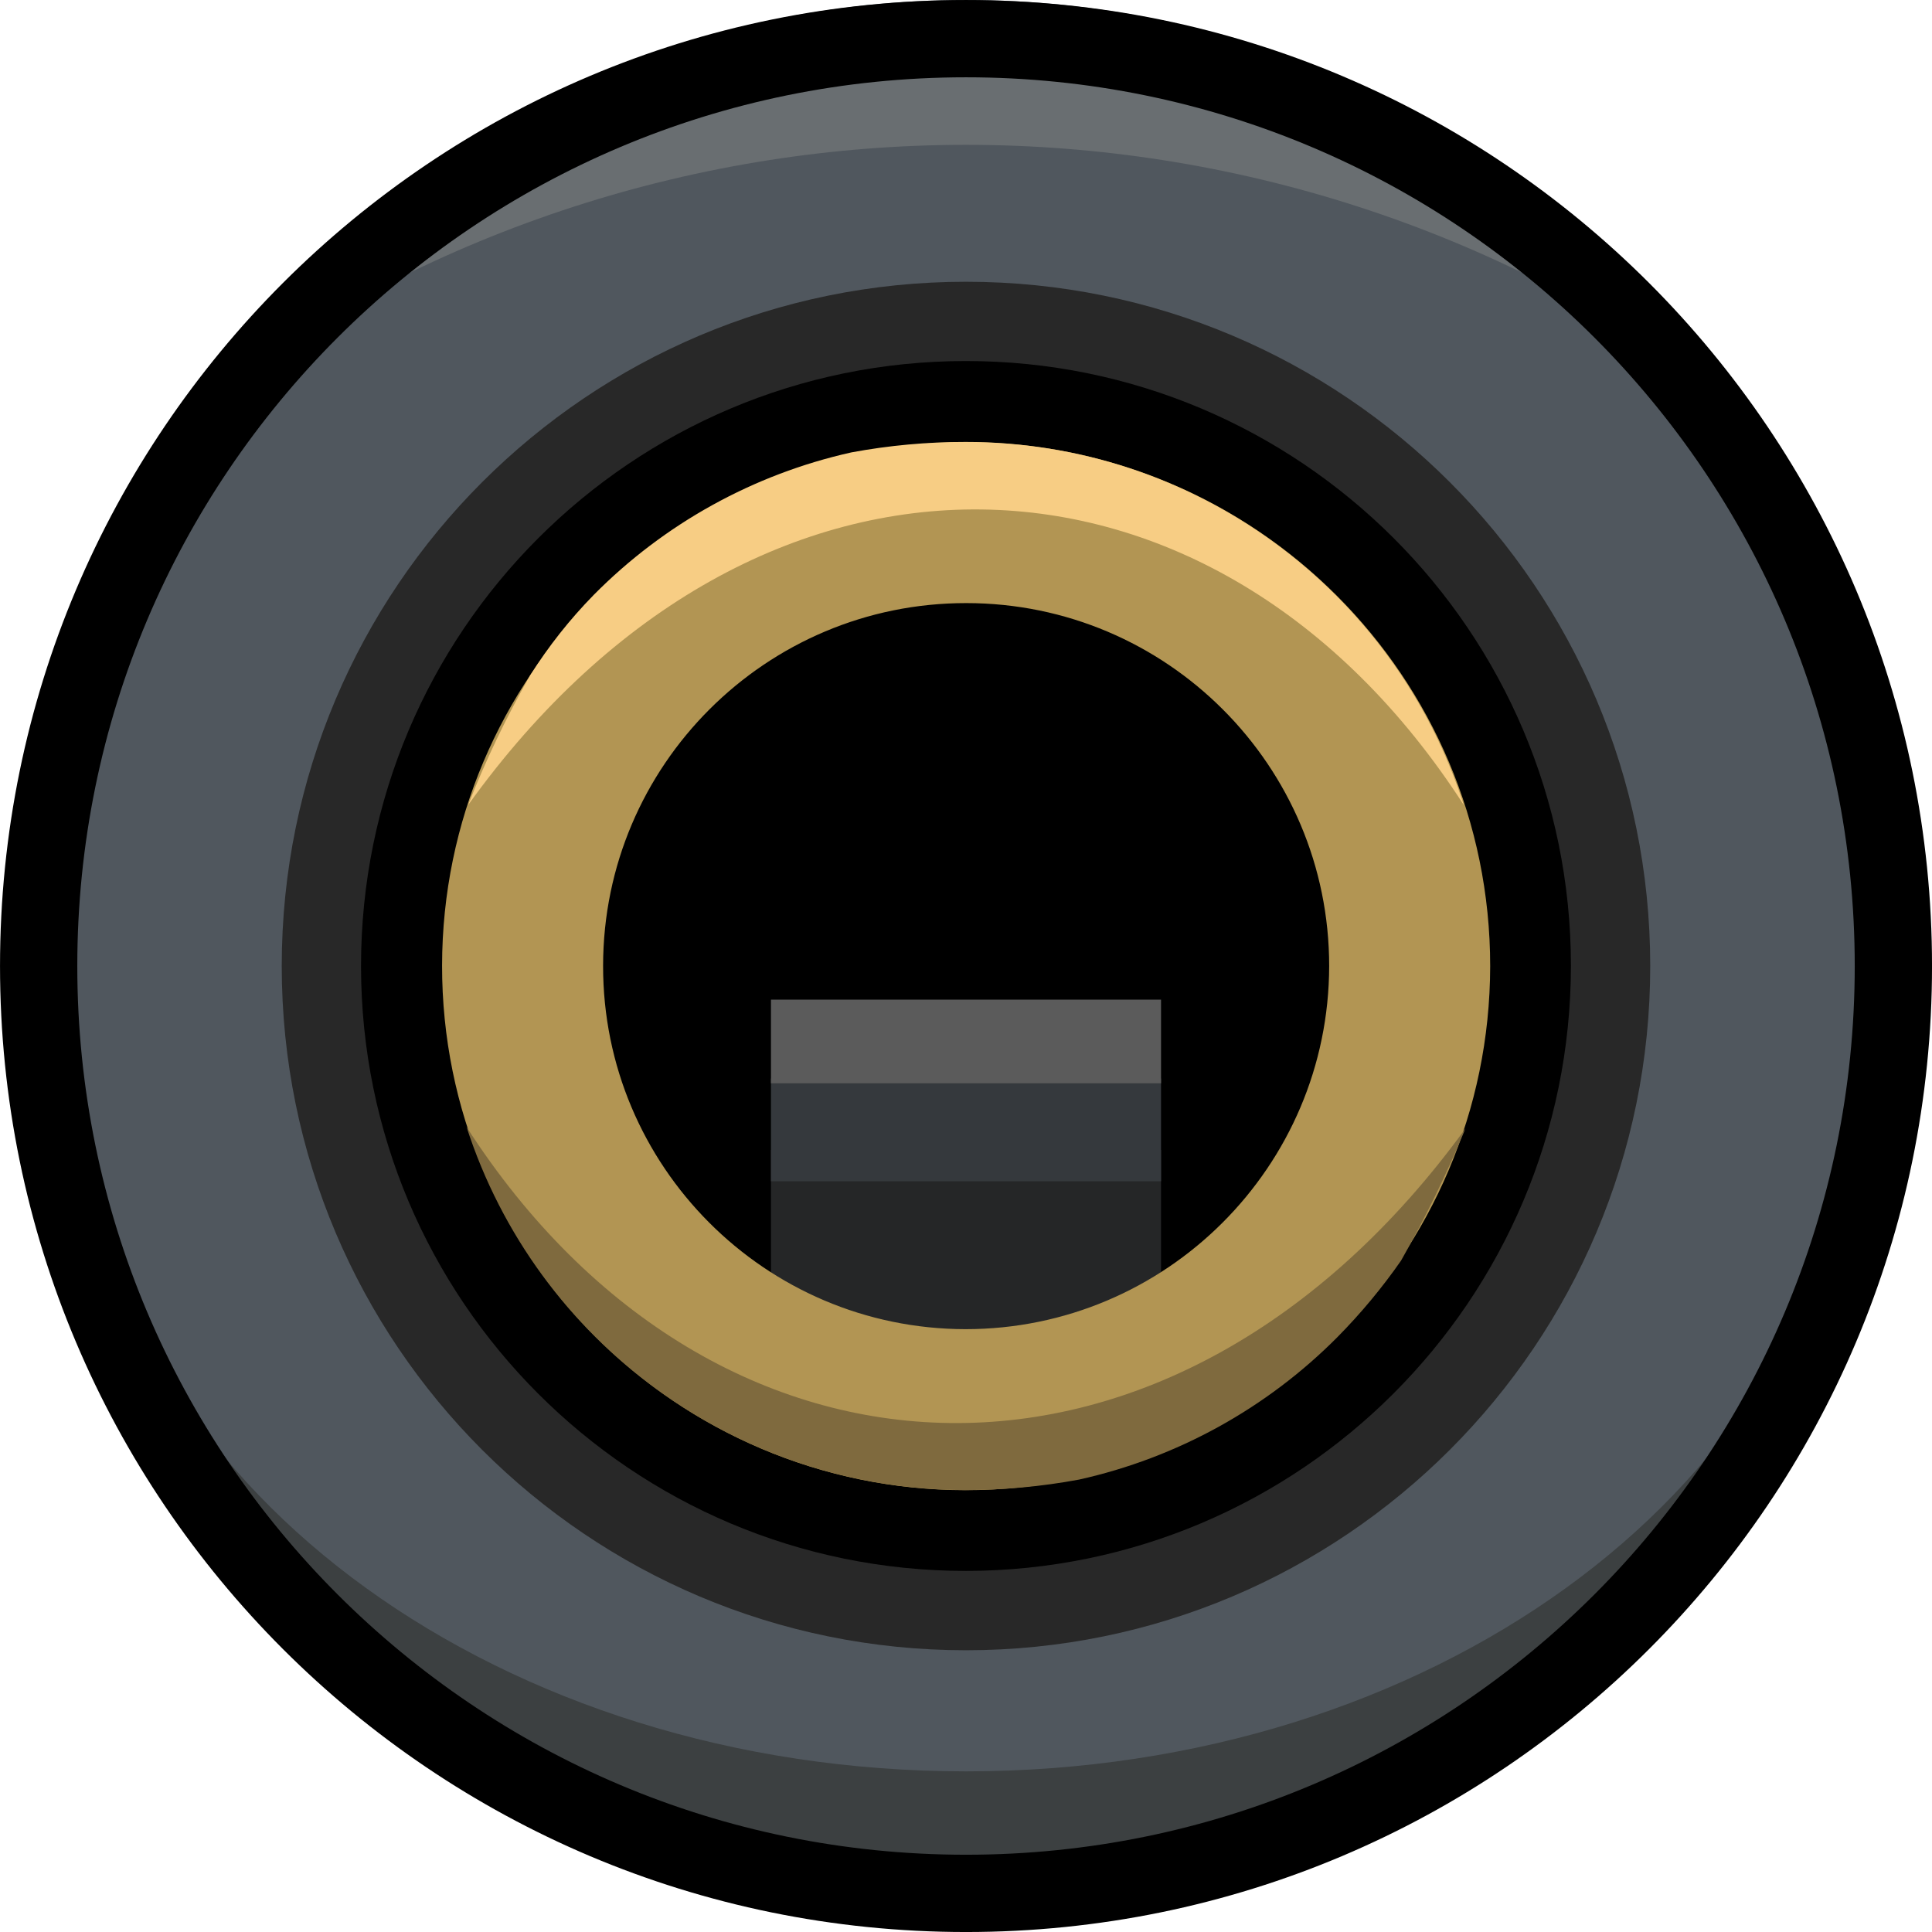
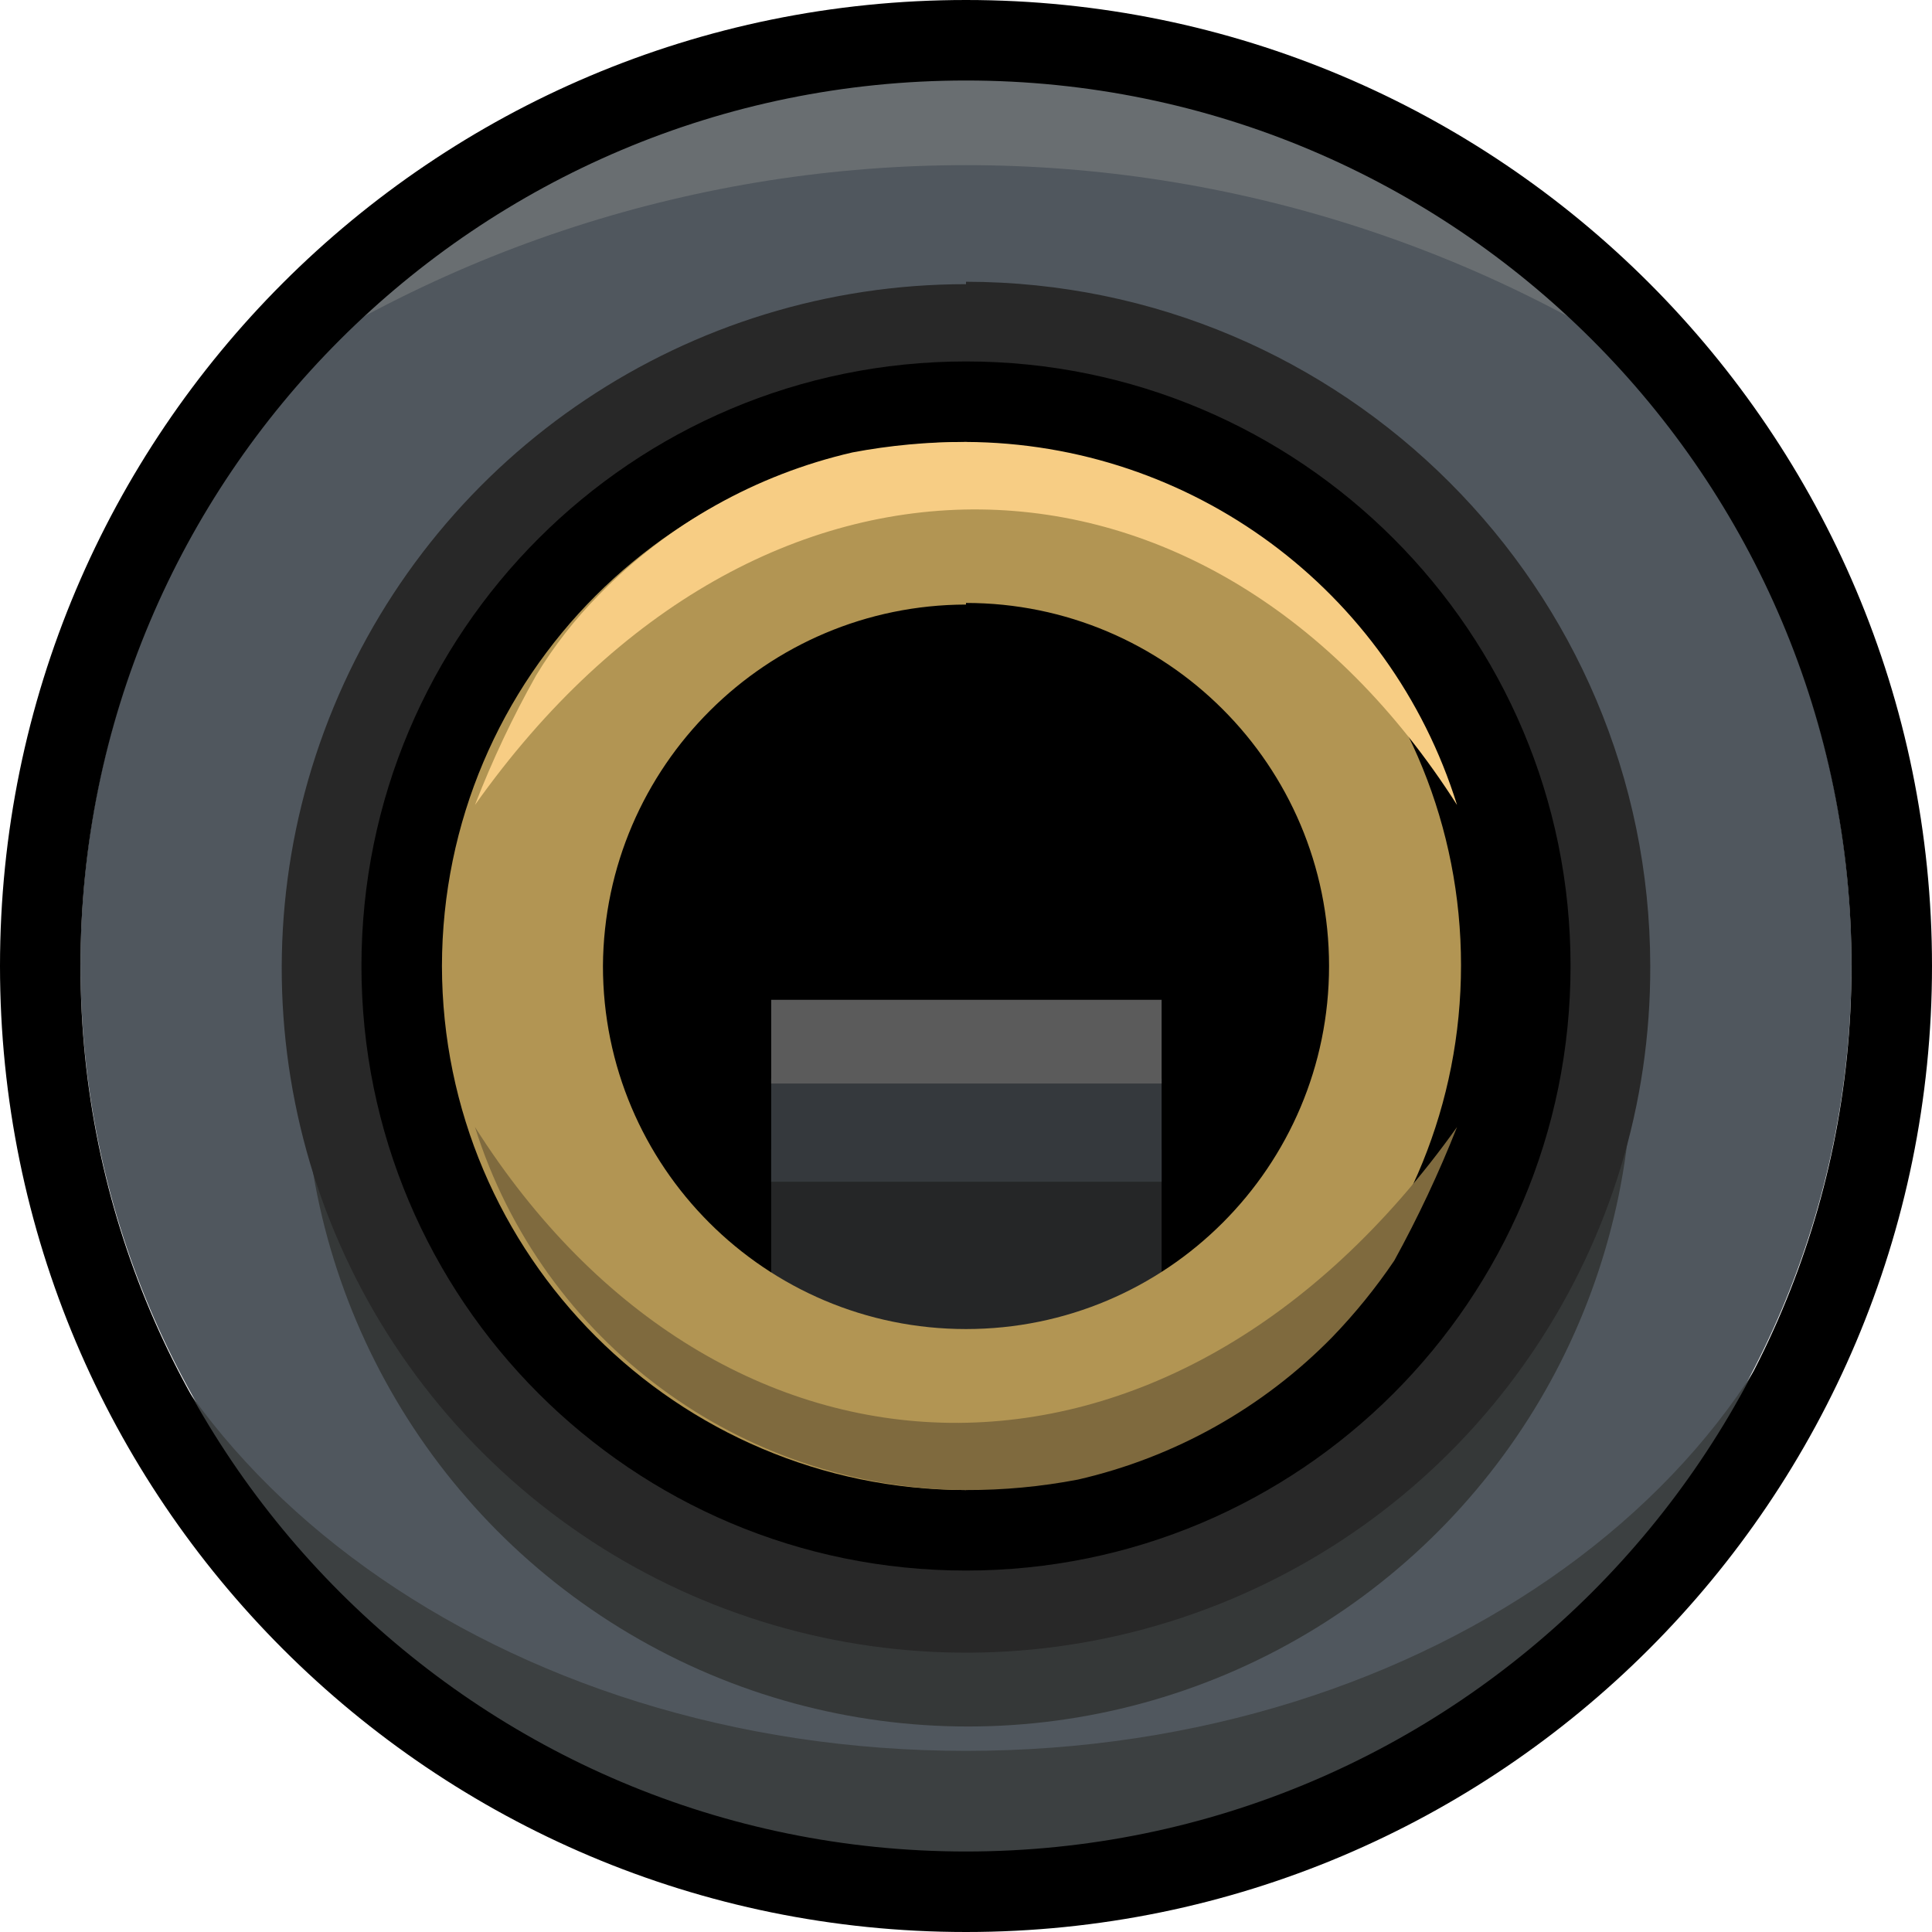
- <svg xmlns="http://www.w3.org/2000/svg" xmlns:xlink="http://www.w3.org/1999/xlink" width="24" height="24" viewBox="0 0 6.35 6.35" version="1.1" id="svg15246">
-   <defs id="defs15240">
-     <clipPath id="clip89">
-       <rect y="0" x="0" width="18" height="19" id="rect4864" />
-     </clipPath>
-     <clipPath id="clip90">
-       <path d="m 0.898,0.129 h 16.25 v 17.883 h -16.25 z m 0,0" id="path4861" />
-     </clipPath>
-     <mask id="mask44">
-       <g style="filter:url(#alpha)" id="g4858" transform="matrix(0.2645833,0,0,0.2645833,89.35879,128.5777)">
-         <rect x="0" y="0" width="3052.87" height="3351.5" style="fill:#000000;fill-opacity:0.15;stroke:none" id="rect4856" />
-       </g>
-     </mask>
-     <filter id="alpha" filterUnits="objectBoundingBox" x="0" y="0" width="1" height="1">
-       <feColorMatrix type="matrix" in="SourceGraphic" values="0 0 0 0 1 0 0 0 0 1 0 0 0 0 1 0 0 0 1 0" id="feColorMatrix4149" />
-     </filter>
-     <clipPath id="clipPath17821">
-       <rect y="0" x="0" width="18" height="19" id="rect17819" />
-     </clipPath>
-     <clipPath id="clipPath17825">
-       <path d="m 0.898,0.129 h 16.25 v 17.883 h -16.25 z m 0,0" id="path17823" />
-     </clipPath>
-     <clipPath id="clip87">
-       <rect y="0" x="0" width="24" height="26" id="rect4848" />
-     </clipPath>
-     <clipPath id="clip88">
-       <path d="m 0.684,0.922 h 22.68 v 24.938 H 0.684 Z m 0,0" id="path4845" />
-     </clipPath>
-     <mask id="mask43">
-       <g style="filter:url(#alpha)" id="g4842" transform="matrix(0.2645833,0,0,0.2645833,89.35879,128.5777)">
-         <rect x="0" y="0" width="3052.87" height="3351.5" style="fill:#000000;fill-opacity:0.15;stroke:none" id="rect4840" />
-       </g>
-     </mask>
-     <filter id="filter17836" filterUnits="objectBoundingBox" x="0" y="0" width="1" height="1">
-       <feColorMatrix type="matrix" in="SourceGraphic" values="0 0 0 0 1 0 0 0 0 1 0 0 0 0 1 0 0 0 1 0" id="feColorMatrix17834" />
-     </filter>
-     <clipPath id="clipPath17840">
-       <rect y="0" x="0" width="24" height="26" id="rect17838" />
-     </clipPath>
-     <clipPath id="clipPath17844">
-       <path d="m 0.684,0.922 h 22.68 v 24.938 H 0.684 Z m 0,0" id="path17842" />
-     </clipPath>
-     <linearGradient gradientTransform="matrix(2.083333,0,0,2.083333,-34.74614,-6.417394)" id="linear-gradient" x1="12" y1="17.08" x2="12" y2="11.89" gradientUnits="userSpaceOnUse">
-       <stop offset="0.263" id="stop4" />
-       <stop offset="0.44" stop-color="#292929" id="stop6" />
-       <stop offset="0.532" stop-color="#303030" id="stop8" />
-       <stop offset="0.65" stop-color="#505050" id="stop10" />
-       <stop offset="0.69" stop-color="#5c5c5c" id="stop12" />
-       <stop offset="0.73" stop-color="#464646" id="stop14" />
-       <stop offset="0.8" stop-color="#282828" id="stop16" />
-       <stop offset="0.87" stop-color="#121212" id="stop18" />
-       <stop offset="0.94" stop-color="#040404" id="stop20" />
-       <stop offset="1" id="stop22" />
-     </linearGradient>
-     <linearGradient gradientTransform="matrix(2.083333,0,0,2.083333,-34.74614,-6.417394)" id="linear-gradient-7" x1="12" y1="17.08" x2="12" y2="11.89" gradientUnits="userSpaceOnUse">
-       <stop offset="0.263" id="stop4-7" />
-       <stop offset="0.532" stop-color="#303030" id="stop8-7" />
-       <stop offset="0.69" stop-color="#5c5c5c" id="stop12-3" />
-       <stop offset="0.94" stop-color="#040404" id="stop20-9" />
-       <stop offset="1" id="stop22-1" />
-     </linearGradient>
-     <linearGradient xlink:href="#linear-gradient" id="linearGradient1001" x1="28.608" y1="23.843" x2="35.233" y2="23.843" gradientUnits="userSpaceOnUse" />
-   </defs>
-   <g id="layer1" transform="translate(-88.61115,-121.2042)">
-     <g id="g922" transform="matrix(0.9285714,0,0,0.9285714,5.889555,9.550833)">
-       <g transform="matrix(0.1367692,0,0,0.1367692,88.97821,112.8055)" id="g24">
-         <g id="g936" transform="translate(-6.141197,60.79072)">
-           <g id="g914" />
-           <ellipse id="circle868" style="fill:#50575e;fill-opacity:1" cy="18.543" cx="31.921" rx="24.641" ry="24.96" />
-           <g transform="matrix(1.07584,0,0,1.07584,-14.56695,15.52305)" id="g878" style="fill:#000000;fill-opacity:1;stroke:#636663;stroke-opacity:1">
-             <path id="path876" style="fill:#282828;fill-opacity:1;stroke:none;stroke-opacity:1" d="m 43.21,-11.616 a 14.46,14.46 0 1 1 -14.46,14.46 14.48,14.48 0 0 1 14.46,-14.46 m 0,-2 a 16.46,16.46 0 1 0 16.46,16.46 16.46,16.46 0 0 0 -16.46,-16.46 z" />
-           </g>
-           <path style="fill:#000000;fill-opacity:1;stroke:none;stroke-width:1.013;stroke-opacity:1" d="M 31.921,34.238 A 15.656,15.656 0 1 1 47.576,18.572 15.676,15.676 0 0 1 31.921,34.238 Z" id="path874" />
-           <g id="g909">
-             <path d="m 51.421,3.723 a 24.94,24.94 0 0 0 -39,0 32.94,32.94 0 0 1 39,0 z" style="fill:#696e71;fill-opacity:1" id="path870" />
-             <path d="m 31.921,39.425 c -12,0 -21.78,-7.19 -22.83,-16.35 a 14.27,14.27 0 0 0 -0.1,1.62 c 0,9.93 10.26,18 22.92,18 12.66,0 22.92,-8 22.92,-18 a 14.27,14.27 0 0 0 -0.1,-1.62 c -1.03,9.16 -10.81,16.35 -22.81,16.35 z" style="fill:#3c4041;fill-opacity:1" id="path872" />
-           </g>
-           <path id="path884" d="M 31.921,-4.417 A 23,23 0 1 1 8.921,18.583 23,23 0 0 1 31.921,-4.417 m 0,-2 A 25,25 0 1 0 56.921,18.583 25,25 0 0 0 31.921,-6.417 Z" />
-           <g id="g968" transform="matrix(1,0,0,1.096752,0,-1.88213)">
-             <rect y="22.999" x="26.873" height="4.907" width="10.095" id="rect1003" style="opacity:1;vector-effect:none;fill:#252627;fill-opacity:1;stroke:none;stroke-width:1.598;stroke-linecap:butt;stroke-linejoin:miter;stroke-miterlimit:4;stroke-dasharray:none;stroke-dashoffset:0;stroke-opacity:1;paint-order:markers fill stroke" />
-             <rect style="opacity:1;vector-effect:none;fill:#35393d;fill-opacity:1;stroke:none;stroke-width:1.124;stroke-linecap:butt;stroke-linejoin:miter;stroke-miterlimit:4;stroke-dasharray:none;stroke-dashoffset:0;stroke-opacity:1;paint-order:markers fill stroke" id="rect894" width="10.095" height="2.425" x="26.873" y="21.314" />
-             <rect y="19.453" x="26.873" height="1.974" width="10.095" id="rect890" style="opacity:1;vector-effect:none;fill:#5b5b5b;fill-opacity:1;stroke:none;stroke-width:1.014;stroke-linecap:butt;stroke-linejoin:miter;stroke-miterlimit:4;stroke-dasharray:none;stroke-dashoffset:0;stroke-opacity:1;paint-order:markers fill stroke" />
-           </g>
-           <g id="g927">
-             <path id="path880-9" class="cls-6" d="m 31.903,30.065 a 11.479,11.479 0 1 1 11.5,-11.479 v 0 a 11.5,11.5 0 0 1 -11.5,11.479 z" style="fill:#000000;stroke:#b29553;stroke-width:4.167px;fill-opacity:0;stroke-opacity:1" />
-             <path style="fill:#f7cd84;stroke-width:2.083" id="path38" d="m 44.804,14.416 a 13.54,13.542 0 0 0 -12.894,-9.396 16.081,16.083 0 0 0 -2.958,0.271 13.519,13.521 0 0 0 -6.666,3.688 12.498,12.5 0 0 0 -1.646,2.083 25.538,25.542 0 0 0 -1.604,3.354 v 0 c 7.478,-10.417 19.331,-9.979 25.767,0 z" class="cls-7" />
-             <path style="fill:#7f6a3e;stroke-width:2.083" id="path40" d="m 18.995,22.749 a 13.582,13.583 0 0 0 12.894,9.396 16.081,16.083 0 0 0 2.958,-0.271 13.582,13.583 0 0 0 6.687,-3.688 15.081,15.083 0 0 0 1.646,-1.979 30.433,30.437 0 0 0 1.666,-3.417 v 0 C 37.305,33.166 25.432,32.749 18.995,22.749 Z" class="cls-8" />
-           </g>
-         </g>
+ <svg xmlns="http://www.w3.org/2000/svg" width="24" height="24" viewBox="0 0 24 24">
+   <g id="Layer_2" data-name="Layer 2">
+     <g id="Layer_3" data-name="Layer 3">
+       <g>
+         <circle id="circle868" cx="12" cy="11.98" r="11" style="fill: #50575e" />
+         <path id="path870" d="M21.36,5.12A12,12,0,0,0,4.54,3.22a12.19,12.19,0,0,0-1.9,1.9A15.81,15.81,0,0,1,21.36,5.12Z" style="fill: #696e71" />
+         <path id="path872" d="M12,19.73a8.28,8.28,0,0,1-8.22-7.57q0,.38,0,.75a8.25,8.25,0,1,0,16.49,0q0-.37,0-.75A8.26,8.26,0,0,1,12,19.73Z" style="fill: #353838" />
+         <path id="path872-2" data-name="path872" d="M12,21.75c-5.76,0-10.45-3.45-11-7.84a6.49,6.49,0,0,0-.05.77c0,4.77,4.93,8.64,11,8.64s11-3.84,11-8.64a6.49,6.49,0,0,0-.05-.77C22.45,18.3,17.76,21.75,12,21.75Z" style="fill: #3c4041" />
+         <path id="path884" d="M12,1A11,11,0,1,1,1,12H1A11,11,0,0,1,12,1m0-1A12,12,0,1,0,24,12h0A12,12,0,0,0,12,0Z" />
+         <path id="path876" d="M12,4.53A7.47,7.47,0,1,1,4.53,12h0A7.49,7.49,0,0,1,12,4.53m0-1A8.5,8.5,0,1,0,20.5,12h0A8.51,8.51,0,0,0,12,3.5Z" style="fill: #282828" />
+         <path id="path874" d="M12,19.51A7.51,7.51,0,1,1,19.51,12,7.51,7.51,0,0,1,12,19.51Z" />
+         <rect id="rect1003" x="9.58" y="14.28" width="4.85" height="2.58" style="fill: #252627" />
+         <rect id="rect894" x="9.58" y="13.4" width="4.85" height="1.28" style="fill: #35393d" />
+         <rect id="rect890" x="9.58" y="12.42" width="4.85" height="1.04" style="fill: #5b5b5b" />
+         <path d="M12,18.51h0A6.52,6.52,0,0,1,5.49,12,6.52,6.52,0,0,1,12,5.49h0a6.51,6.51,0,0,1,0,13Zm0-11A4.52,4.52,0,0,0,7.49,12,4.51,4.51,0,1,0,12,7.49Z" style="fill: #b29553" />
+         <path id="path38" d="M18.1,10A6.42,6.42,0,0,0,12,5.49a7.47,7.47,0,0,0-1.41.13A6.41,6.41,0,0,0,7.44,7.39a5.38,5.38,0,0,0-.78,1A12.42,12.42,0,0,0,5.9,10h0C9.44,5,15.05,5.21,18.1,10Z" style="fill: #f7cd84" />
+         <path id="path40" d="M5.9,14A6.44,6.44,0,0,0,12,18.51a7.27,7.27,0,0,0,1.39-.13,6.44,6.44,0,0,0,3.16-1.77,7.1,7.1,0,0,0,.77-.95A14.53,14.53,0,0,0,18.1,14h0C14.54,19,8.94,18.8,5.9,14Z" style="fill: #7f6a3e" />
      </g>
    </g>
  </g>
</svg>
